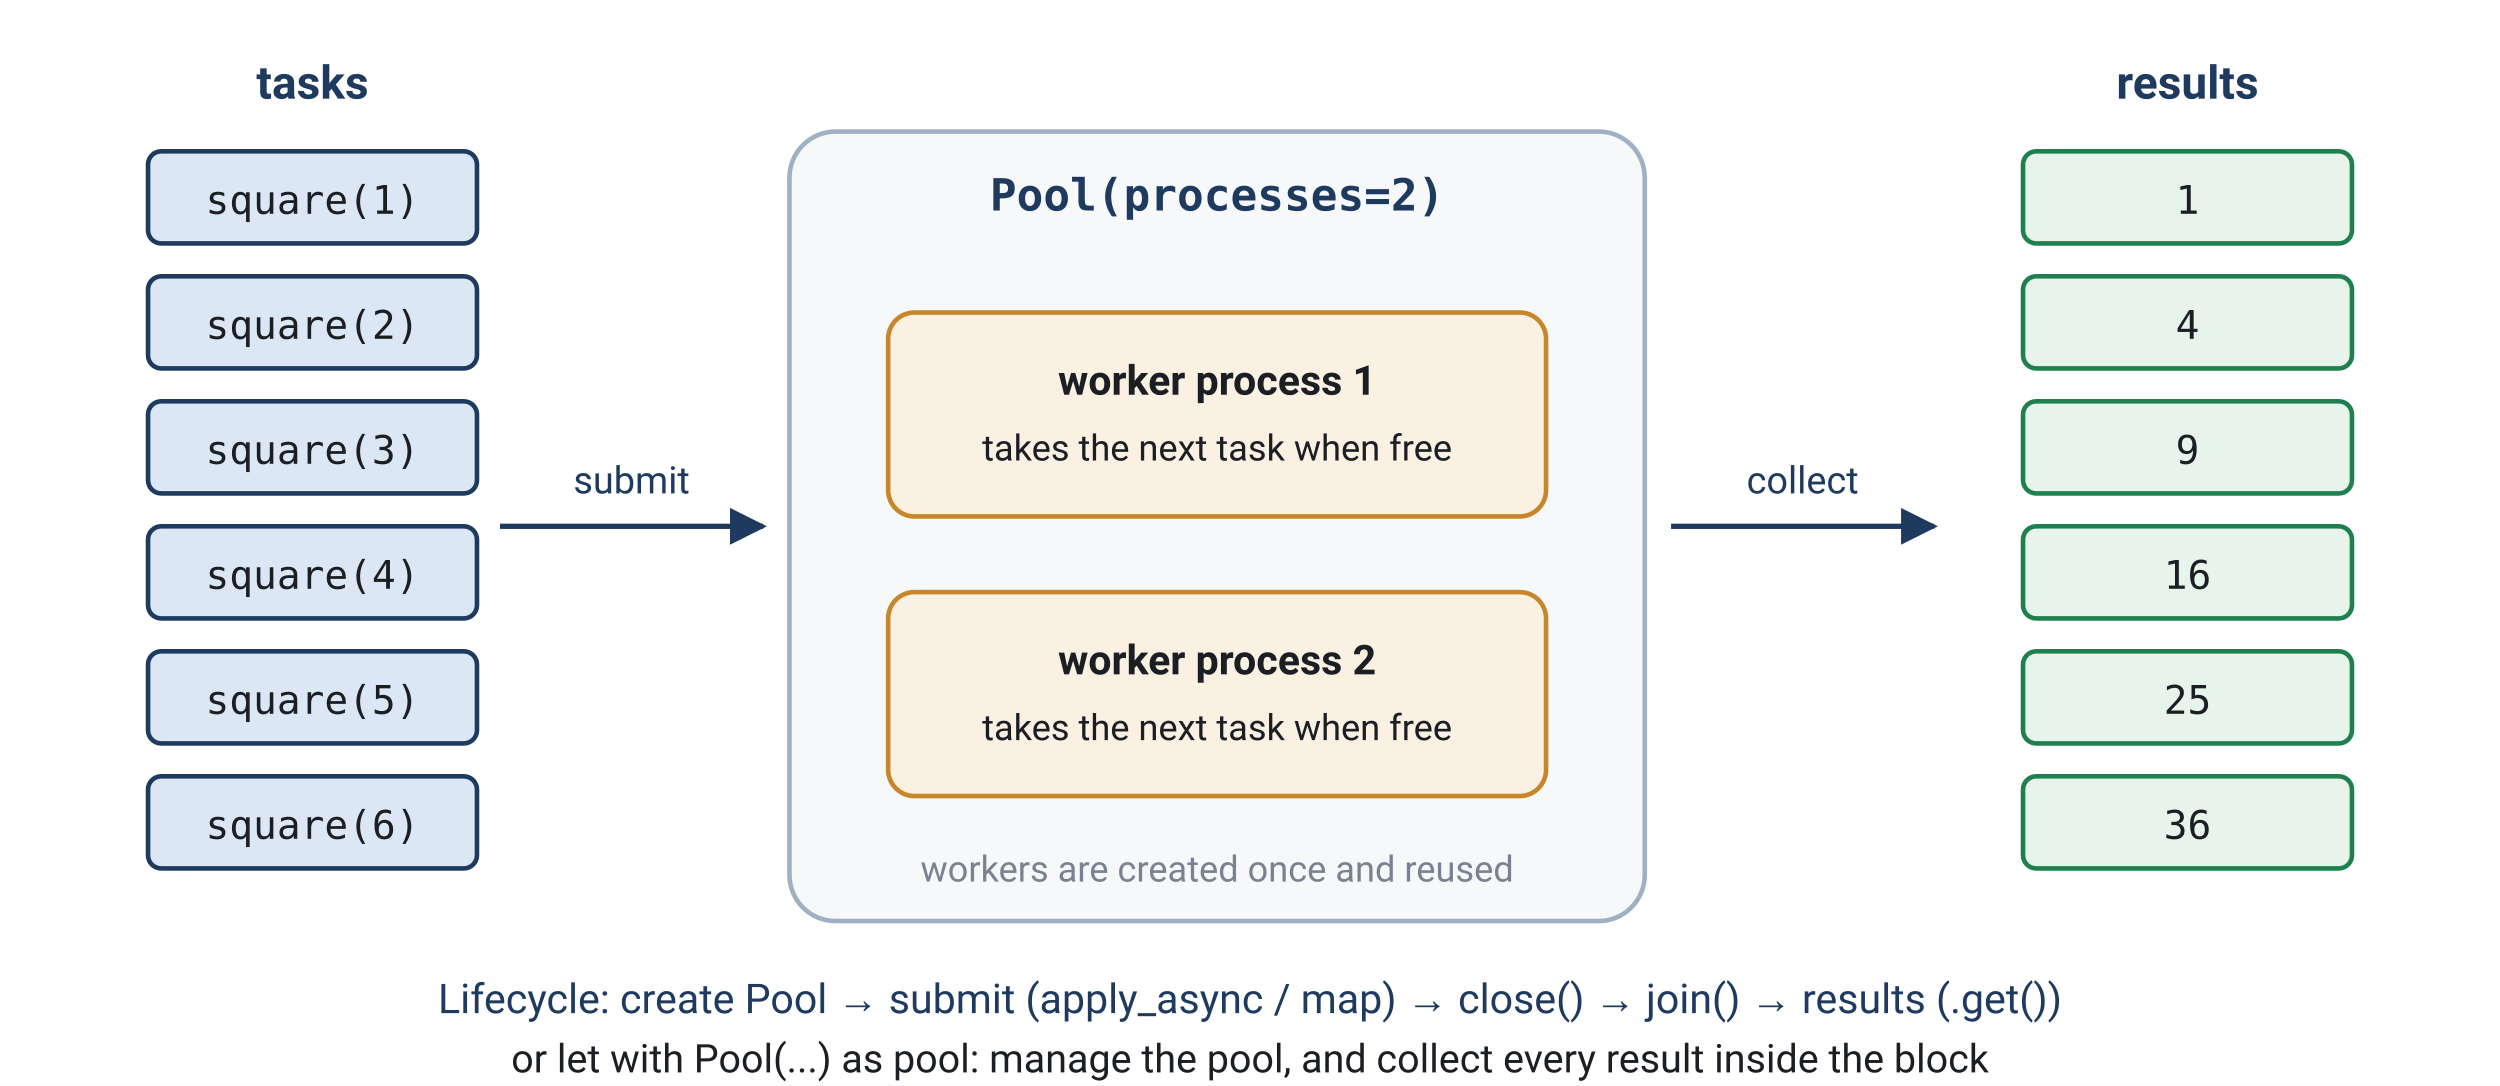
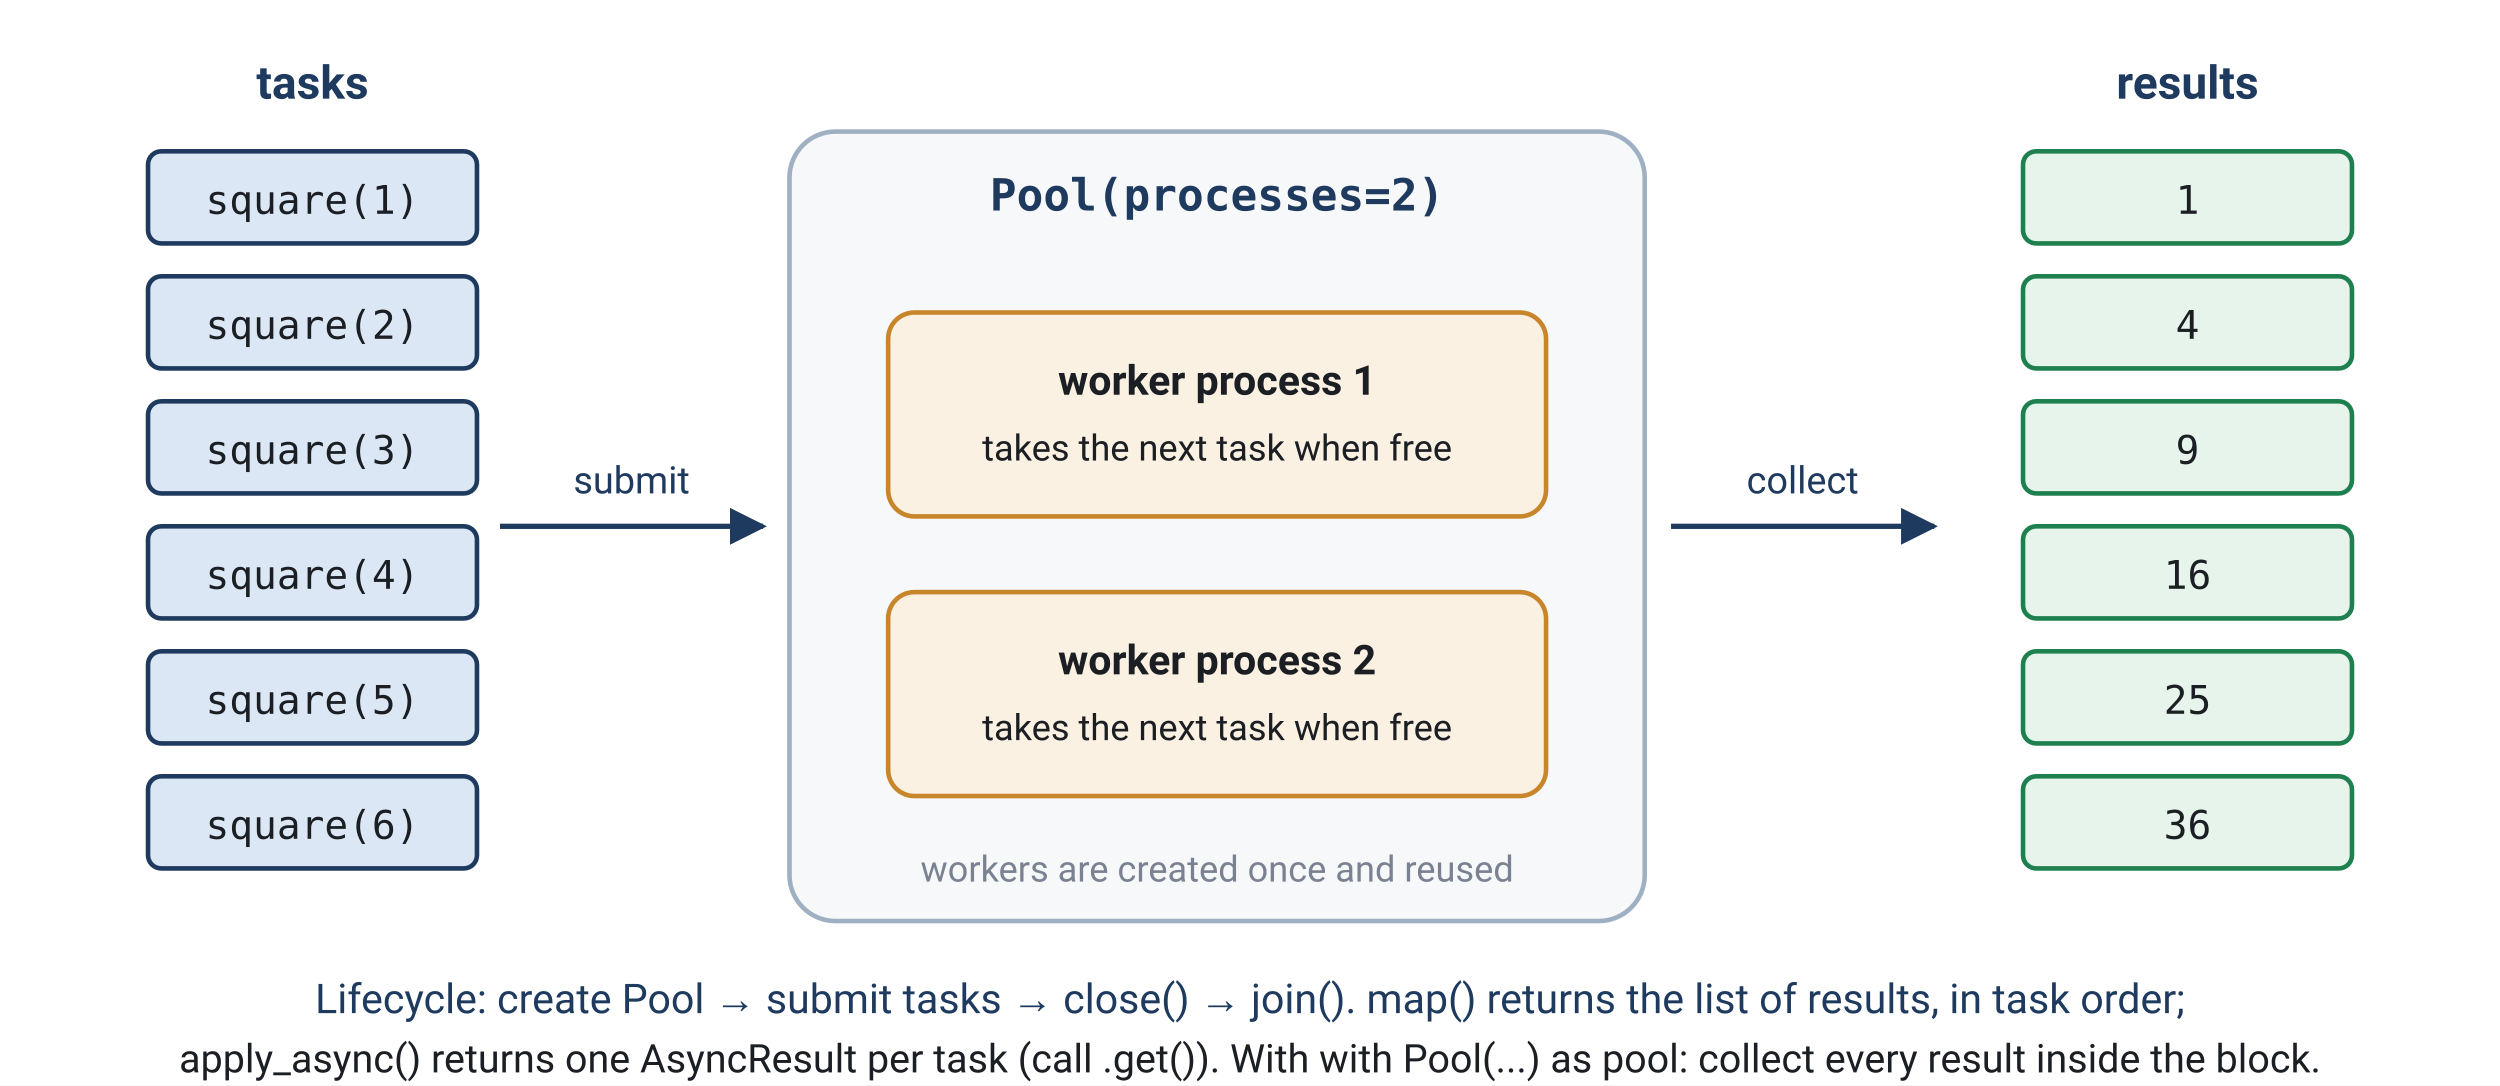
<svg xmlns="http://www.w3.org/2000/svg" viewBox="0 0 760 330" role="img" aria-labelledby="t d">
  <rect width="760" height="330" fill="#ffffff" />
  <defs>
    <marker id="a" viewBox="0 0 10 10" refX="9" refY="5" markerWidth="7" markerHeight="7" orient="auto">
      <path d="M0 0 L10 5 L0 10 z" fill="#1f3a5f" />
    </marker>
  </defs>
  <text x="95" y="30" font-size="14" fill="#1f3a5f" text-anchor="middle" font-family="Segoe UI, system-ui, -apple-system, Roboto, Arial, sans-serif" font-weight="600">tasks</text>
  <rect x="45" y="46" width="100" height="28" rx="4" fill="#dbe7f5" stroke="#1f3a5f" stroke-width="1.4" />
  <text x="95" y="65" font-size="12" fill="#1b1f24" text-anchor="middle" font-family="Consolas, Menlo, monospace" font-weight="normal">square(1)</text>
  <rect x="45" y="84" width="100" height="28" rx="4" fill="#dbe7f5" stroke="#1f3a5f" stroke-width="1.4" />
  <text x="95" y="103" font-size="12" fill="#1b1f24" text-anchor="middle" font-family="Consolas, Menlo, monospace" font-weight="normal">square(2)</text>
  <rect x="45" y="122" width="100" height="28" rx="4" fill="#dbe7f5" stroke="#1f3a5f" stroke-width="1.4" />
  <text x="95" y="141" font-size="12" fill="#1b1f24" text-anchor="middle" font-family="Consolas, Menlo, monospace" font-weight="normal">square(3)</text>
  <rect x="45" y="160" width="100" height="28" rx="4" fill="#dbe7f5" stroke="#1f3a5f" stroke-width="1.4" />
  <text x="95" y="179" font-size="12" fill="#1b1f24" text-anchor="middle" font-family="Consolas, Menlo, monospace" font-weight="normal">square(4)</text>
  <rect x="45" y="198" width="100" height="28" rx="4" fill="#dbe7f5" stroke="#1f3a5f" stroke-width="1.4" />
  <text x="95" y="217" font-size="12" fill="#1b1f24" text-anchor="middle" font-family="Consolas, Menlo, monospace" font-weight="normal">square(5)</text>
  <rect x="45" y="236" width="100" height="28" rx="4" fill="#dbe7f5" stroke="#1f3a5f" stroke-width="1.4" />
  <text x="95" y="255" font-size="12" fill="#1b1f24" text-anchor="middle" font-family="Consolas, Menlo, monospace" font-weight="normal">square(6)</text>
  <line x1="152" y1="160" x2="232" y2="160" stroke="#1f3a5f" stroke-width="1.6" marker-end="url(#a)" />
  <text x="192" y="150" font-size="11.5" fill="#1f3a5f" text-anchor="middle" font-family="Segoe UI, system-ui, -apple-system, Roboto, Arial, sans-serif" font-weight="normal">submit</text>
  <rect x="240" y="40" width="260" height="240" rx="14" fill="#f6f8fa" stroke="#9fb0c3" stroke-width="1.4" />
  <text x="370" y="64" font-size="13.5" fill="#1f3a5f" text-anchor="middle" font-family="Consolas, Menlo, monospace" font-weight="600">Pool(processes=2)</text>
  <rect x="270" y="95" width="200" height="62" rx="8" fill="#fbf1e3" stroke="#c8862b" stroke-width="1.4" />
  <text x="370" y="120" font-size="12.5" fill="#1b1f24" text-anchor="middle" font-family="Segoe UI, system-ui, -apple-system, Roboto, Arial, sans-serif" font-weight="600">worker process 1</text>
  <text x="370" y="140" font-size="11" fill="#1b1f24" text-anchor="middle" font-family="Segoe UI, system-ui, -apple-system, Roboto, Arial, sans-serif" font-weight="normal">takes the next task when free</text>
  <rect x="270" y="180" width="200" height="62" rx="8" fill="#fbf1e3" stroke="#c8862b" stroke-width="1.4" />
  <text x="370" y="205" font-size="12.5" fill="#1b1f24" text-anchor="middle" font-family="Segoe UI, system-ui, -apple-system, Roboto, Arial, sans-serif" font-weight="600">worker process 2</text>
  <text x="370" y="225" font-size="11" fill="#1b1f24" text-anchor="middle" font-family="Segoe UI, system-ui, -apple-system, Roboto, Arial, sans-serif" font-weight="normal">takes the next task when free</text>
  <text x="370" y="268" font-size="11" fill="#7a8291" text-anchor="middle" font-family="Segoe UI, system-ui, -apple-system, Roboto, Arial, sans-serif" font-weight="normal">workers are created once and reused</text>
  <line x1="508" y1="160" x2="588" y2="160" stroke="#1f3a5f" stroke-width="1.6" marker-end="url(#a)" />
  <text x="548" y="150" font-size="11.5" fill="#1f3a5f" text-anchor="middle" font-family="Segoe UI, system-ui, -apple-system, Roboto, Arial, sans-serif" font-weight="normal">collect</text>
  <text x="665" y="30" font-size="14" fill="#1f3a5f" text-anchor="middle" font-family="Segoe UI, system-ui, -apple-system, Roboto, Arial, sans-serif" font-weight="600">results</text>
  <rect x="615" y="46" width="100" height="28" rx="4" fill="#e6f4ec" stroke="#1e7f4f" stroke-width="1.4" />
  <text x="665" y="65" font-size="12" fill="#1b1f24" text-anchor="middle" font-family="Consolas, Menlo, monospace" font-weight="normal">1</text>
  <rect x="615" y="84" width="100" height="28" rx="4" fill="#e6f4ec" stroke="#1e7f4f" stroke-width="1.4" />
  <text x="665" y="103" font-size="12" fill="#1b1f24" text-anchor="middle" font-family="Consolas, Menlo, monospace" font-weight="normal">4</text>
  <rect x="615" y="122" width="100" height="28" rx="4" fill="#e6f4ec" stroke="#1e7f4f" stroke-width="1.4" />
  <text x="665" y="141" font-size="12" fill="#1b1f24" text-anchor="middle" font-family="Consolas, Menlo, monospace" font-weight="normal">9</text>
  <rect x="615" y="160" width="100" height="28" rx="4" fill="#e6f4ec" stroke="#1e7f4f" stroke-width="1.4" />
  <text x="665" y="179" font-size="12" fill="#1b1f24" text-anchor="middle" font-family="Consolas, Menlo, monospace" font-weight="normal">16</text>
  <rect x="615" y="198" width="100" height="28" rx="4" fill="#e6f4ec" stroke="#1e7f4f" stroke-width="1.4" />
  <text x="665" y="217" font-size="12" fill="#1b1f24" text-anchor="middle" font-family="Consolas, Menlo, monospace" font-weight="normal">25</text>
  <rect x="615" y="236" width="100" height="28" rx="4" fill="#e6f4ec" stroke="#1e7f4f" stroke-width="1.4" />
  <text x="665" y="255" font-size="12" fill="#1b1f24" text-anchor="middle" font-family="Consolas, Menlo, monospace" font-weight="normal">36</text>
-   <text x="380.0" y="308" font-size="12.5" fill="#1f3a5f" text-anchor="middle" font-family="Segoe UI, system-ui, -apple-system, Roboto, Arial, sans-serif" font-weight="normal">Lifecycle: create Pool  →  submit (apply_async / map)  →  close()  →  join()  →  results (.get())</text>
-   <text x="380.0" y="326" font-size="12" fill="#1b1f24" text-anchor="middle" font-family="Segoe UI, system-ui, -apple-system, Roboto, Arial, sans-serif" font-weight="normal">or let  with Pool(...) as pool:  manage the pool, and collect every result inside the block</text>
+   <text x="380.0" y="308" font-size="12.5" fill="#1f3a5f" text-anchor="middle" font-family="Segoe UI, system-ui, -apple-system, Roboto, Arial, sans-serif" font-weight="normal">Lifecycle: create Pool  →  submit tasks  →  close()  →  join().   map() returns the list of results, in task order;</text>
+   <text x="380.0" y="326" font-size="12" fill="#1b1f24" text-anchor="middle" font-family="Segoe UI, system-ui, -apple-system, Roboto, Arial, sans-serif" font-weight="normal">apply_async() returns one AsyncResult per task (call .get()).   With  with Pool(...) as pool:  collect every result inside the block.</text>
</svg>
